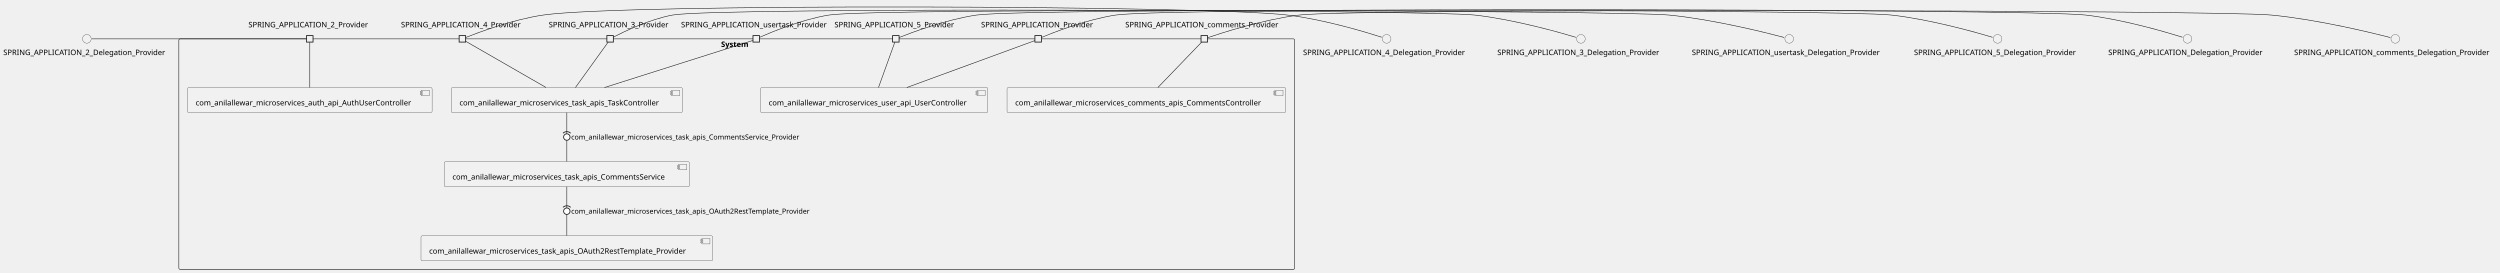
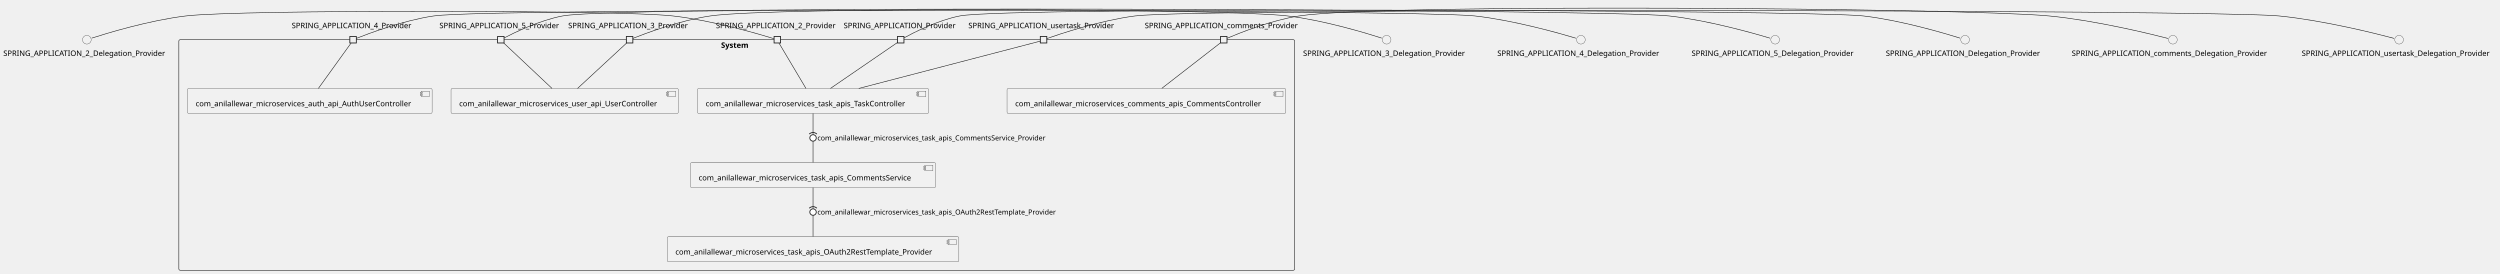
- <svg xmlns="http://www.w3.org/2000/svg" xmlns:xlink="http://www.w3.org/1999/xlink" contentStyleType="text/css" height="503px" preserveAspectRatio="none" style="width:4620px;height:503px;background:#FFFFFF;" version="1.1" viewBox="0 0 4620 503" width="4620px" zoomAndPan="magnify">
+ <svg xmlns="http://www.w3.org/2000/svg" xmlns:xlink="http://www.w3.org/1999/xlink" contentStyleType="text/css" height="505px" preserveAspectRatio="none" style="width:4620px;height:505px;background:#FFFFFF;" version="1.1" viewBox="0 0 4620 505" width="4620px" zoomAndPan="magnify">
  <defs />
  <g>
    <g id="cluster_System">
-       <rect fill="none" height="426" rx="2.5" ry="2.5" style="stroke:#181818;stroke-width:1.0;" width="2062" x="330.5" y="71.79" />
-       <text fill="#000000" font-family="sans-serif" font-size="14" font-weight="bold" lengthAdjust="spacing" textLength="58" x="1332.5" y="86.785">System</text>
+       <rect fill="none" height="426" rx="2.5" ry="2.5" style="stroke:#181818;stroke-width:1.0;" width="2062" x="330.5" y="73.42" />
+       <text fill="#000000" font-family="sans-serif" font-size="14" font-weight="bold" lengthAdjust="spacing" textLength="58" x="1332.5" y="88.415">System</text>
    </g>
    <g id="elem_com_anilallewar_microservices_auth_api_AuthUserController">
-       <a href="anilallewar-microservices-basics-spring-boot.repository#_G5ZXaBJhEe-VvaP7RXTo7A" target="_top" title="anilallewar-microservices-basics-spring-boot.repository#_G5ZXaBJhEe-VvaP7RXTo7A" xlink:actuate="onRequest" xlink:href="anilallewar-microservices-basics-spring-boot.repository#_G5ZXaBJhEe-VvaP7RXTo7A" xlink:show="new" xlink:title="anilallewar-microservices-basics-spring-boot.repository#_G5ZXaBJhEe-VvaP7RXTo7A" xlink:type="simple">
-         <rect fill="#F1F1F1" height="46.297" rx="2.5" ry="2.5" style="stroke:#181818;stroke-width:0.5;" width="452" x="346.5" y="161.79" />
-         <rect fill="#F1F1F1" height="10" style="stroke:#181818;stroke-width:0.5;" width="15" x="778.5" y="166.79" />
-         <rect fill="#F1F1F1" height="2" style="stroke:#181818;stroke-width:0.5;" width="4" x="776.5" y="168.79" />
-         <rect fill="#F1F1F1" height="2" style="stroke:#181818;stroke-width:0.5;" width="4" x="776.5" y="172.79" />
-         <text fill="#000000" font-family="sans-serif" font-size="14" lengthAdjust="spacing" textLength="412" x="361.5" y="194.785">com_anilallewar_microservices_auth_api_AuthUserController</text>
+       <a href="anilallewar-microservices-basics-spring-boot.repository#_HIGvehMqEe-fjPpyOLVgrA" target="_top" title="anilallewar-microservices-basics-spring-boot.repository#_HIGvehMqEe-fjPpyOLVgrA" xlink:actuate="onRequest" xlink:href="anilallewar-microservices-basics-spring-boot.repository#_HIGvehMqEe-fjPpyOLVgrA" xlink:show="new" xlink:title="anilallewar-microservices-basics-spring-boot.repository#_HIGvehMqEe-fjPpyOLVgrA" xlink:type="simple">
+         <rect fill="#F1F1F1" height="46.297" rx="2.5" ry="2.5" style="stroke:#181818;stroke-width:0.5;" width="452" x="346.5" y="163.42" />
+         <rect fill="#F1F1F1" height="10" style="stroke:#181818;stroke-width:0.5;" width="15" x="778.5" y="168.42" />
+         <rect fill="#F1F1F1" height="2" style="stroke:#181818;stroke-width:0.5;" width="4" x="776.5" y="170.42" />
+         <rect fill="#F1F1F1" height="2" style="stroke:#181818;stroke-width:0.5;" width="4" x="776.5" y="174.42" />
+         <text fill="#000000" font-family="sans-serif" font-size="14" lengthAdjust="spacing" textLength="412" x="361.5" y="196.415">com_anilallewar_microservices_auth_api_AuthUserController</text>
      </a>
    </g>
    <g id="elem_com_anilallewar_microservices_comments_apis_CommentsController">
-       <a href="anilallewar-microservices-basics-spring-boot.repository#_G5ZXaBJhEe-VvaP7RXTo7A" target="_top" title="anilallewar-microservices-basics-spring-boot.repository#_G5ZXaBJhEe-VvaP7RXTo7A" xlink:actuate="onRequest" xlink:href="anilallewar-microservices-basics-spring-boot.repository#_G5ZXaBJhEe-VvaP7RXTo7A" xlink:show="new" xlink:title="anilallewar-microservices-basics-spring-boot.repository#_G5ZXaBJhEe-VvaP7RXTo7A" xlink:type="simple">
-         <rect fill="#F1F1F1" height="46.297" rx="2.5" ry="2.5" style="stroke:#181818;stroke-width:0.5;" width="515" x="1861" y="161.79" />
-         <rect fill="#F1F1F1" height="10" style="stroke:#181818;stroke-width:0.5;" width="15" x="2356" y="166.79" />
-         <rect fill="#F1F1F1" height="2" style="stroke:#181818;stroke-width:0.5;" width="4" x="2354" y="168.79" />
-         <rect fill="#F1F1F1" height="2" style="stroke:#181818;stroke-width:0.5;" width="4" x="2354" y="172.79" />
-         <text fill="#000000" font-family="sans-serif" font-size="14" lengthAdjust="spacing" textLength="475" x="1876" y="194.785">com_anilallewar_microservices_comments_apis_CommentsController</text>
+       <a href="anilallewar-microservices-basics-spring-boot.repository#_HIGvehMqEe-fjPpyOLVgrA" target="_top" title="anilallewar-microservices-basics-spring-boot.repository#_HIGvehMqEe-fjPpyOLVgrA" xlink:actuate="onRequest" xlink:href="anilallewar-microservices-basics-spring-boot.repository#_HIGvehMqEe-fjPpyOLVgrA" xlink:show="new" xlink:title="anilallewar-microservices-basics-spring-boot.repository#_HIGvehMqEe-fjPpyOLVgrA" xlink:type="simple">
+         <rect fill="#F1F1F1" height="46.297" rx="2.5" ry="2.5" style="stroke:#181818;stroke-width:0.5;" width="515" x="1861" y="163.42" />
+         <rect fill="#F1F1F1" height="10" style="stroke:#181818;stroke-width:0.5;" width="15" x="2356" y="168.42" />
+         <rect fill="#F1F1F1" height="2" style="stroke:#181818;stroke-width:0.5;" width="4" x="2354" y="170.42" />
+         <rect fill="#F1F1F1" height="2" style="stroke:#181818;stroke-width:0.5;" width="4" x="2354" y="174.42" />
+         <text fill="#000000" font-family="sans-serif" font-size="14" lengthAdjust="spacing" textLength="475" x="1876" y="196.415">com_anilallewar_microservices_comments_apis_CommentsController</text>
      </a>
    </g>
    <g id="elem_com_anilallewar_microservices_task_apis_CommentsService">
-       <a href="anilallewar-microservices-basics-spring-boot.repository#_G5ZXaBJhEe-VvaP7RXTo7A" target="_top" title="anilallewar-microservices-basics-spring-boot.repository#_G5ZXaBJhEe-VvaP7RXTo7A" xlink:actuate="onRequest" xlink:href="anilallewar-microservices-basics-spring-boot.repository#_G5ZXaBJhEe-VvaP7RXTo7A" xlink:show="new" xlink:title="anilallewar-microservices-basics-spring-boot.repository#_G5ZXaBJhEe-VvaP7RXTo7A" xlink:type="simple">
-         <rect fill="#F1F1F1" height="46.297" rx="2.5" ry="2.5" style="stroke:#181818;stroke-width:0.5;" width="453" x="821" y="298.79" />
-         <rect fill="#F1F1F1" height="10" style="stroke:#181818;stroke-width:0.5;" width="15" x="1254" y="303.79" />
-         <rect fill="#F1F1F1" height="2" style="stroke:#181818;stroke-width:0.5;" width="4" x="1252" y="305.79" />
-         <rect fill="#F1F1F1" height="2" style="stroke:#181818;stroke-width:0.5;" width="4" x="1252" y="309.79" />
-         <text fill="#000000" font-family="sans-serif" font-size="14" lengthAdjust="spacing" textLength="413" x="836" y="331.785">com_anilallewar_microservices_task_apis_CommentsService</text>
+       <a href="anilallewar-microservices-basics-spring-boot.repository#_HIGvehMqEe-fjPpyOLVgrA" target="_top" title="anilallewar-microservices-basics-spring-boot.repository#_HIGvehMqEe-fjPpyOLVgrA" xlink:actuate="onRequest" xlink:href="anilallewar-microservices-basics-spring-boot.repository#_HIGvehMqEe-fjPpyOLVgrA" xlink:show="new" xlink:title="anilallewar-microservices-basics-spring-boot.repository#_HIGvehMqEe-fjPpyOLVgrA" xlink:type="simple">
+         <rect fill="#F1F1F1" height="46.297" rx="2.5" ry="2.5" style="stroke:#181818;stroke-width:0.5;" width="453" x="1276" y="300.42" />
+         <rect fill="#F1F1F1" height="10" style="stroke:#181818;stroke-width:0.5;" width="15" x="1709" y="305.42" />
+         <rect fill="#F1F1F1" height="2" style="stroke:#181818;stroke-width:0.5;" width="4" x="1707" y="307.42" />
+         <rect fill="#F1F1F1" height="2" style="stroke:#181818;stroke-width:0.5;" width="4" x="1707" y="311.42" />
+         <text fill="#000000" font-family="sans-serif" font-size="14" lengthAdjust="spacing" textLength="413" x="1291" y="333.415">com_anilallewar_microservices_task_apis_CommentsService</text>
      </a>
    </g>
    <g id="elem_com_anilallewar_microservices_task_apis_OAuth2RestTemplate_Provider">
-       <a href="anilallewar-microservices-basics-spring-boot.repository#_G5ZXaBJhEe-VvaP7RXTo7A" target="_top" title="anilallewar-microservices-basics-spring-boot.repository#_G5ZXaBJhEe-VvaP7RXTo7A" xlink:actuate="onRequest" xlink:href="anilallewar-microservices-basics-spring-boot.repository#_G5ZXaBJhEe-VvaP7RXTo7A" xlink:show="new" xlink:title="anilallewar-microservices-basics-spring-boot.repository#_G5ZXaBJhEe-VvaP7RXTo7A" xlink:type="simple">
-         <rect fill="#F1F1F1" height="46.297" rx="2.5" ry="2.5" style="stroke:#181818;stroke-width:0.5;" width="539" x="778" y="435.79" />
-         <rect fill="#F1F1F1" height="10" style="stroke:#181818;stroke-width:0.5;" width="15" x="1297" y="440.79" />
-         <rect fill="#F1F1F1" height="2" style="stroke:#181818;stroke-width:0.5;" width="4" x="1295" y="442.79" />
-         <rect fill="#F1F1F1" height="2" style="stroke:#181818;stroke-width:0.5;" width="4" x="1295" y="446.79" />
-         <text fill="#000000" font-family="sans-serif" font-size="14" lengthAdjust="spacing" textLength="499" x="793" y="468.785">com_anilallewar_microservices_task_apis_OAuth2RestTemplate_Provider</text>
+       <a href="anilallewar-microservices-basics-spring-boot.repository#_HIGvehMqEe-fjPpyOLVgrA" target="_top" title="anilallewar-microservices-basics-spring-boot.repository#_HIGvehMqEe-fjPpyOLVgrA" xlink:actuate="onRequest" xlink:href="anilallewar-microservices-basics-spring-boot.repository#_HIGvehMqEe-fjPpyOLVgrA" xlink:show="new" xlink:title="anilallewar-microservices-basics-spring-boot.repository#_HIGvehMqEe-fjPpyOLVgrA" xlink:type="simple">
+         <rect fill="#F1F1F1" height="46.297" rx="2.5" ry="2.5" style="stroke:#181818;stroke-width:0.5;" width="539" x="1233" y="437.42" />
+         <rect fill="#F1F1F1" height="10" style="stroke:#181818;stroke-width:0.5;" width="15" x="1752" y="442.42" />
+         <rect fill="#F1F1F1" height="2" style="stroke:#181818;stroke-width:0.5;" width="4" x="1750" y="444.42" />
+         <rect fill="#F1F1F1" height="2" style="stroke:#181818;stroke-width:0.5;" width="4" x="1750" y="448.42" />
+         <text fill="#000000" font-family="sans-serif" font-size="14" lengthAdjust="spacing" textLength="499" x="1248" y="470.415">com_anilallewar_microservices_task_apis_OAuth2RestTemplate_Provider</text>
      </a>
    </g>
    <g id="elem_com_anilallewar_microservices_task_apis_TaskController">
-       <a href="anilallewar-microservices-basics-spring-boot.repository#_G5ZXaBJhEe-VvaP7RXTo7A" target="_top" title="anilallewar-microservices-basics-spring-boot.repository#_G5ZXaBJhEe-VvaP7RXTo7A" xlink:actuate="onRequest" xlink:href="anilallewar-microservices-basics-spring-boot.repository#_G5ZXaBJhEe-VvaP7RXTo7A" xlink:show="new" xlink:title="anilallewar-microservices-basics-spring-boot.repository#_G5ZXaBJhEe-VvaP7RXTo7A" xlink:type="simple">
-         <rect fill="#F1F1F1" height="46.297" rx="2.5" ry="2.5" style="stroke:#181818;stroke-width:0.5;" width="427" x="834" y="161.79" />
-         <rect fill="#F1F1F1" height="10" style="stroke:#181818;stroke-width:0.5;" width="15" x="1241" y="166.79" />
-         <rect fill="#F1F1F1" height="2" style="stroke:#181818;stroke-width:0.5;" width="4" x="1239" y="168.79" />
-         <rect fill="#F1F1F1" height="2" style="stroke:#181818;stroke-width:0.5;" width="4" x="1239" y="172.79" />
-         <text fill="#000000" font-family="sans-serif" font-size="14" lengthAdjust="spacing" textLength="387" x="849" y="194.785">com_anilallewar_microservices_task_apis_TaskController</text>
+       <a href="anilallewar-microservices-basics-spring-boot.repository#_HIGvehMqEe-fjPpyOLVgrA" target="_top" title="anilallewar-microservices-basics-spring-boot.repository#_HIGvehMqEe-fjPpyOLVgrA" xlink:actuate="onRequest" xlink:href="anilallewar-microservices-basics-spring-boot.repository#_HIGvehMqEe-fjPpyOLVgrA" xlink:show="new" xlink:title="anilallewar-microservices-basics-spring-boot.repository#_HIGvehMqEe-fjPpyOLVgrA" xlink:type="simple">
+         <rect fill="#F1F1F1" height="46.297" rx="2.5" ry="2.5" style="stroke:#181818;stroke-width:0.5;" width="427" x="1289" y="163.42" />
+         <rect fill="#F1F1F1" height="10" style="stroke:#181818;stroke-width:0.5;" width="15" x="1696" y="168.42" />
+         <rect fill="#F1F1F1" height="2" style="stroke:#181818;stroke-width:0.5;" width="4" x="1694" y="170.42" />
+         <rect fill="#F1F1F1" height="2" style="stroke:#181818;stroke-width:0.5;" width="4" x="1694" y="174.42" />
+         <text fill="#000000" font-family="sans-serif" font-size="14" lengthAdjust="spacing" textLength="387" x="1304" y="196.415">com_anilallewar_microservices_task_apis_TaskController</text>
      </a>
    </g>
    <g id="elem_com_anilallewar_microservices_user_api_UserController">
-       <a href="anilallewar-microservices-basics-spring-boot.repository#_G5ZXaBJhEe-VvaP7RXTo7A" target="_top" title="anilallewar-microservices-basics-spring-boot.repository#_G5ZXaBJhEe-VvaP7RXTo7A" xlink:actuate="onRequest" xlink:href="anilallewar-microservices-basics-spring-boot.repository#_G5ZXaBJhEe-VvaP7RXTo7A" xlink:show="new" xlink:title="anilallewar-microservices-basics-spring-boot.repository#_G5ZXaBJhEe-VvaP7RXTo7A" xlink:type="simple">
-         <rect fill="#F1F1F1" height="46.297" rx="2.5" ry="2.5" style="stroke:#181818;stroke-width:0.5;" width="420" x="1405.5" y="161.79" />
-         <rect fill="#F1F1F1" height="10" style="stroke:#181818;stroke-width:0.5;" width="15" x="1805.5" y="166.79" />
-         <rect fill="#F1F1F1" height="2" style="stroke:#181818;stroke-width:0.5;" width="4" x="1803.5" y="168.79" />
-         <rect fill="#F1F1F1" height="2" style="stroke:#181818;stroke-width:0.5;" width="4" x="1803.5" y="172.79" />
-         <text fill="#000000" font-family="sans-serif" font-size="14" lengthAdjust="spacing" textLength="380" x="1420.5" y="194.785">com_anilallewar_microservices_user_api_UserController</text>
+       <a href="anilallewar-microservices-basics-spring-boot.repository#_HIGvehMqEe-fjPpyOLVgrA" target="_top" title="anilallewar-microservices-basics-spring-boot.repository#_HIGvehMqEe-fjPpyOLVgrA" xlink:actuate="onRequest" xlink:href="anilallewar-microservices-basics-spring-boot.repository#_HIGvehMqEe-fjPpyOLVgrA" xlink:show="new" xlink:title="anilallewar-microservices-basics-spring-boot.repository#_HIGvehMqEe-fjPpyOLVgrA" xlink:type="simple">
+         <rect fill="#F1F1F1" height="46.297" rx="2.5" ry="2.5" style="stroke:#181818;stroke-width:0.5;" width="420" x="833.5" y="163.42" />
+         <rect fill="#F1F1F1" height="10" style="stroke:#181818;stroke-width:0.5;" width="15" x="1233.5" y="168.42" />
+         <rect fill="#F1F1F1" height="2" style="stroke:#181818;stroke-width:0.5;" width="4" x="1231.5" y="170.42" />
+         <rect fill="#F1F1F1" height="2" style="stroke:#181818;stroke-width:0.5;" width="4" x="1231.5" y="174.42" />
+         <text fill="#000000" font-family="sans-serif" font-size="14" lengthAdjust="spacing" textLength="380" x="848.5" y="196.415">com_anilallewar_microservices_user_api_UserController</text>
      </a>
    </g>
-     <text fill="#000000" font-family="sans-serif" font-size="14" lengthAdjust="spacing" textLength="227" x="459" y="50.488">SPRING_APPLICATION_2_Provider</text>
-     <rect fill="#F1F1F1" height="12" style="stroke:#181818;stroke-width:1.5;" width="12" x="566.5" y="65.79" />
-     <text fill="#000000" font-family="sans-serif" font-size="14" lengthAdjust="spacing" textLength="227" x="1014" y="50.488">SPRING_APPLICATION_3_Provider</text>
-     <rect fill="#F1F1F1" height="12" style="stroke:#181818;stroke-width:1.5;" width="12" x="1121.5" y="65.79" />
-     <text fill="#000000" font-family="sans-serif" font-size="14" lengthAdjust="spacing" textLength="227" x="741" y="50.488">SPRING_APPLICATION_4_Provider</text>
-     <rect fill="#F1F1F1" height="12" style="stroke:#181818;stroke-width:1.5;" width="12" x="848.5" y="65.79" />
-     <text fill="#000000" font-family="sans-serif" font-size="14" lengthAdjust="spacing" textLength="227" x="1542" y="50.488">SPRING_APPLICATION_5_Provider</text>
-     <rect fill="#F1F1F1" height="12" style="stroke:#181818;stroke-width:1.5;" width="12" x="1649.5" y="65.79" />
-     <text fill="#000000" font-family="sans-serif" font-size="14" lengthAdjust="spacing" textLength="211" x="1813" y="50.488">SPRING_APPLICATION_Provider</text>
-     <rect fill="#F1F1F1" height="12" style="stroke:#181818;stroke-width:1.5;" width="12" x="1912.5" y="65.79" />
-     <text fill="#000000" font-family="sans-serif" font-size="14" lengthAdjust="spacing" textLength="292" x="2079.5" y="50.488">SPRING_APPLICATION_comments_Provider</text>
-     <rect fill="#F1F1F1" height="12" style="stroke:#181818;stroke-width:1.5;" width="12" x="2219.5" y="65.79" />
-     <text fill="#000000" font-family="sans-serif" font-size="14" lengthAdjust="spacing" textLength="278" x="1258.5" y="50.488">SPRING_APPLICATION_usertask_Provider</text>
-     <rect fill="#F1F1F1" height="12" style="stroke:#181818;stroke-width:1.5;" width="12" x="1391.5" y="65.79" />
+     <text fill="#000000" font-family="sans-serif" font-size="14" lengthAdjust="spacing" textLength="227" x="1323" y="52.118">SPRING_APPLICATION_2_Provider</text>
+     <rect fill="#F1F1F1" height="12" style="stroke:#181818;stroke-width:1.5;" width="12" x="1430.5" y="67.42" />
+     <text fill="#000000" font-family="sans-serif" font-size="14" lengthAdjust="spacing" textLength="227" x="1050" y="52.118">SPRING_APPLICATION_3_Provider</text>
+     <rect fill="#F1F1F1" height="12" style="stroke:#181818;stroke-width:1.5;" width="12" x="1157.5" y="67.42" />
+     <text fill="#000000" font-family="sans-serif" font-size="14" lengthAdjust="spacing" textLength="227" x="539" y="52.118">SPRING_APPLICATION_4_Provider</text>
+     <rect fill="#F1F1F1" height="12" style="stroke:#181818;stroke-width:1.5;" width="12" x="646.5" y="67.42" />
+     <text fill="#000000" font-family="sans-serif" font-size="14" lengthAdjust="spacing" textLength="227" x="812" y="52.118">SPRING_APPLICATION_5_Provider</text>
+     <rect fill="#F1F1F1" height="12" style="stroke:#181818;stroke-width:1.5;" width="12" x="919.5" y="67.42" />
+     <text fill="#000000" font-family="sans-serif" font-size="14" lengthAdjust="spacing" textLength="211" x="1559" y="52.118">SPRING_APPLICATION_Provider</text>
+     <rect fill="#F1F1F1" height="12" style="stroke:#181818;stroke-width:1.5;" width="12" x="1658.5" y="67.42" />
+     <text fill="#000000" font-family="sans-serif" font-size="14" lengthAdjust="spacing" textLength="292" x="2115.5" y="52.118">SPRING_APPLICATION_comments_Provider</text>
+     <rect fill="#F1F1F1" height="12" style="stroke:#181818;stroke-width:1.5;" width="12" x="2255.5" y="67.42" />
+     <text fill="#000000" font-family="sans-serif" font-size="14" lengthAdjust="spacing" textLength="278" x="1789.5" y="52.118">SPRING_APPLICATION_usertask_Provider</text>
+     <rect fill="#F1F1F1" height="12" style="stroke:#181818;stroke-width:1.5;" width="12" x="1922.5" y="67.42" />
    <g id="elem_SPRING_APPLICATION_2_Delegation_Provider">
-       <ellipse cx="160.5" cy="71.79" fill="#F1F1F1" rx="8" ry="8" style="stroke:#181818;stroke-width:0.5;" />
-       <text fill="#000000" font-family="sans-serif" font-size="14" lengthAdjust="spacing" textLength="309" x="6" y="101.785">SPRING_APPLICATION_2_Delegation_Provider</text>
+       <ellipse cx="160.5" cy="73.42" fill="#F1F1F1" rx="8" ry="8" style="stroke:#181818;stroke-width:0.5;" />
+       <text fill="#000000" font-family="sans-serif" font-size="14" lengthAdjust="spacing" textLength="309" x="6" y="103.415">SPRING_APPLICATION_2_Delegation_Provider</text>
    </g>
    <g id="elem_SPRING_APPLICATION_3_Delegation_Provider">
-       <ellipse cx="2921.5" cy="71.79" fill="#F1F1F1" rx="8" ry="8" style="stroke:#181818;stroke-width:0.5;" />
-       <text fill="#000000" font-family="sans-serif" font-size="14" lengthAdjust="spacing" textLength="309" x="2767" y="101.785">SPRING_APPLICATION_3_Delegation_Provider</text>
+       <ellipse cx="2562.5" cy="73.42" fill="#F1F1F1" rx="8" ry="8" style="stroke:#181818;stroke-width:0.5;" />
+       <text fill="#000000" font-family="sans-serif" font-size="14" lengthAdjust="spacing" textLength="309" x="2408" y="103.415">SPRING_APPLICATION_3_Delegation_Provider</text>
    </g>
    <g id="elem_SPRING_APPLICATION_4_Delegation_Provider">
-       <ellipse cx="2562.5" cy="71.79" fill="#F1F1F1" rx="8" ry="8" style="stroke:#181818;stroke-width:0.5;" />
-       <text fill="#000000" font-family="sans-serif" font-size="14" lengthAdjust="spacing" textLength="309" x="2408" y="101.785">SPRING_APPLICATION_4_Delegation_Provider</text>
+       <ellipse cx="2921.5" cy="73.42" fill="#F1F1F1" rx="8" ry="8" style="stroke:#181818;stroke-width:0.5;" />
+       <text fill="#000000" font-family="sans-serif" font-size="14" lengthAdjust="spacing" textLength="309" x="2767" y="103.415">SPRING_APPLICATION_4_Delegation_Provider</text>
    </g>
    <g id="elem_SPRING_APPLICATION_5_Delegation_Provider">
-       <ellipse cx="3691.5" cy="71.79" fill="#F1F1F1" rx="8" ry="8" style="stroke:#181818;stroke-width:0.5;" />
-       <text fill="#000000" font-family="sans-serif" font-size="14" lengthAdjust="spacing" textLength="309" x="3537" y="101.785">SPRING_APPLICATION_5_Delegation_Provider</text>
+       <ellipse cx="3280.5" cy="73.42" fill="#F1F1F1" rx="8" ry="8" style="stroke:#181818;stroke-width:0.5;" />
+       <text fill="#000000" font-family="sans-serif" font-size="14" lengthAdjust="spacing" textLength="309" x="3126" y="103.415">SPRING_APPLICATION_5_Delegation_Provider</text>
    </g>
    <g id="elem_SPRING_APPLICATION_Delegation_Provider">
-       <ellipse cx="4042.5" cy="71.79" fill="#F1F1F1" rx="8" ry="8" style="stroke:#181818;stroke-width:0.5;" />
-       <text fill="#000000" font-family="sans-serif" font-size="14" lengthAdjust="spacing" textLength="293" x="3896" y="101.785">SPRING_APPLICATION_Delegation_Provider</text>
+       <ellipse cx="3631.5" cy="73.42" fill="#F1F1F1" rx="8" ry="8" style="stroke:#181818;stroke-width:0.5;" />
+       <text fill="#000000" font-family="sans-serif" font-size="14" lengthAdjust="spacing" textLength="293" x="3485" y="103.415">SPRING_APPLICATION_Delegation_Provider</text>
    </g>
    <g id="elem_SPRING_APPLICATION_comments_Delegation_Provider">
-       <ellipse cx="4426.5" cy="71.79" fill="#F1F1F1" rx="8" ry="8" style="stroke:#181818;stroke-width:0.5;" />
-       <text fill="#000000" font-family="sans-serif" font-size="14" lengthAdjust="spacing" textLength="374" x="4239.5" y="101.785">SPRING_APPLICATION_comments_Delegation_Provider</text>
+       <ellipse cx="4015.5" cy="73.42" fill="#F1F1F1" rx="8" ry="8" style="stroke:#181818;stroke-width:0.5;" />
+       <text fill="#000000" font-family="sans-serif" font-size="14" lengthAdjust="spacing" textLength="374" x="3828.5" y="103.415">SPRING_APPLICATION_comments_Delegation_Provider</text>
    </g>
    <g id="elem_SPRING_APPLICATION_usertask_Delegation_Provider">
-       <ellipse cx="3306.5" cy="71.79" fill="#F1F1F1" rx="8" ry="8" style="stroke:#181818;stroke-width:0.5;" />
-       <text fill="#000000" font-family="sans-serif" font-size="14" lengthAdjust="spacing" textLength="360" x="3126.5" y="101.785">SPRING_APPLICATION_usertask_Delegation_Provider</text>
+       <ellipse cx="4433.5" cy="73.42" fill="#F1F1F1" rx="8" ry="8" style="stroke:#181818;stroke-width:0.5;" />
+       <text fill="#000000" font-family="sans-serif" font-size="14" lengthAdjust="spacing" textLength="360" x="4253.5" y="103.415">SPRING_APPLICATION_usertask_Delegation_Provider</text>
    </g>
    <g id="link_SPRING_APPLICATION_2_Delegation_Provider_SPRING_APPLICATION_2_Provider">
-       <path d="M169.69,71.79 C223.3,71.79 523.27,71.79 566.35,71.79 " fill="none" id="SPRING_APPLICATION_2_Delegation_Provider-SPRING_APPLICATION_2_Provider" style="stroke:#181818;stroke-width:1.0;" />
+       <path d="M169.53,70.45 C195.97,61.93 275.68,37.5 344,29.42 C443.2,17.69 1143.73,18.28 1243,29.42 C1317.98,37.84 1406.28,64.05 1430.24,71.46 " fill="none" id="SPRING_APPLICATION_2_Delegation_Provider-SPRING_APPLICATION_2_Provider" style="stroke:#181818;stroke-width:1.0;" />
    </g>
-     <g id="link_SPRING_APPLICATION_2_Provider_com_anilallewar_microservices_auth_api_AuthUserController">
-       <path d="M572.5,77.85 C572.5,92.44 572.5,135.25 572.5,161.77 " fill="none" id="SPRING_APPLICATION_2_Provider-com_anilallewar_microservices_auth_api_AuthUserController" style="stroke:#181818;stroke-width:1.0;" />
+     <g id="link_SPRING_APPLICATION_2_Provider_com_anilallewar_microservices_task_apis_TaskController">
+       <path d="M1439.51,79.48 C1448.18,94.07 1473.64,136.88 1489.41,163.4 " fill="none" id="SPRING_APPLICATION_2_Provider-com_anilallewar_microservices_task_apis_TaskController" style="stroke:#181818;stroke-width:1.0;" />
    </g>
    <g id="link_SPRING_APPLICATION_3_Delegation_Provider_SPRING_APPLICATION_3_Provider">
-       <path d="M2912.22,68.94 C2884.27,60.53 2798.32,35.9 2725,27.79 C2643.17,18.74 1323.97,12.89 1243,27.79 C1199.1,35.87 1150.29,59.87 1133.53,68.58 " fill="none" id="SPRING_APPLICATION_3_Delegation_Provider-SPRING_APPLICATION_3_Provider" style="stroke:#181818;stroke-width:1.0;" />
+       <path d="M2553.47,70.45 C2527.03,61.93 2447.32,37.5 2379,29.42 C2261.37,15.51 1430.23,12.53 1313,29.42 C1255.69,37.68 1189.73,62.88 1169.62,70.92 " fill="none" id="SPRING_APPLICATION_3_Delegation_Provider-SPRING_APPLICATION_3_Provider" style="stroke:#181818;stroke-width:1.0;" />
    </g>
-     <g id="link_SPRING_APPLICATION_3_Provider_com_anilallewar_microservices_task_apis_TaskController">
-       <path d="M1123.85,77.85 C1113.34,92.44 1082.49,135.25 1063.37,161.77 " fill="none" id="SPRING_APPLICATION_3_Provider-com_anilallewar_microservices_task_apis_TaskController" style="stroke:#181818;stroke-width:1.0;" />
+     <g id="link_SPRING_APPLICATION_3_Provider_com_anilallewar_microservices_user_api_UserController">
+       <path d="M1158.03,79.48 C1142.26,94.07 1095.98,136.88 1067.31,163.4 " fill="none" id="SPRING_APPLICATION_3_Provider-com_anilallewar_microservices_user_api_UserController" style="stroke:#181818;stroke-width:1.0;" />
    </g>
    <g id="link_SPRING_APPLICATION_4_Delegation_Provider_SPRING_APPLICATION_4_Provider">
-       <path d="M2553.47,68.82 C2527.03,60.3 2447.32,35.87 2379,27.79 C2227.28,9.85 1155.22,6 1004,27.79 C946.69,36.05 880.73,61.25 860.62,69.29 " fill="none" id="SPRING_APPLICATION_4_Delegation_Provider-SPRING_APPLICATION_4_Provider" style="stroke:#181818;stroke-width:1.0;" />
+       <path d="M2912.22,70.57 C2884.27,62.16 2798.32,37.53 2725,29.42 C2618.81,17.68 907.74,14.18 802,29.42 C744.69,37.68 678.73,62.88 658.62,70.92 " fill="none" id="SPRING_APPLICATION_4_Delegation_Provider-SPRING_APPLICATION_4_Provider" style="stroke:#181818;stroke-width:1.0;" />
    </g>
-     <g id="link_SPRING_APPLICATION_4_Provider_com_anilallewar_microservices_task_apis_TaskController">
-       <path d="M860.92,76.48 C883.62,89.54 961.25,134.19 1008.93,161.61 " fill="none" id="SPRING_APPLICATION_4_Provider-com_anilallewar_microservices_task_apis_TaskController" style="stroke:#181818;stroke-width:1.0;" />
+     <g id="link_SPRING_APPLICATION_4_Provider_com_anilallewar_microservices_auth_api_AuthUserController">
+       <path d="M648.85,79.48 C638.34,94.07 607.49,136.88 588.37,163.4 " fill="none" id="SPRING_APPLICATION_4_Provider-com_anilallewar_microservices_auth_api_AuthUserController" style="stroke:#181818;stroke-width:1.0;" />
    </g>
    <g id="link_SPRING_APPLICATION_5_Delegation_Provider_SPRING_APPLICATION_5_Provider">
-       <path d="M3682.22,68.94 C3654.27,60.53 3568.32,35.9 3495,27.79 C3401.68,17.47 1897.93,14.4 1805,27.79 C1747.69,36.05 1681.73,61.25 1661.62,69.29 " fill="none" id="SPRING_APPLICATION_5_Delegation_Provider-SPRING_APPLICATION_5_Provider" style="stroke:#181818;stroke-width:1.0;" />
+       <path d="M3271.22,70.57 C3243.27,62.16 3157.32,37.53 3084,29.42 C2971.13,16.94 1151.65,8.71 1040,29.42 C996.66,37.46 948.55,61.27 931.72,70.08 " fill="none" id="SPRING_APPLICATION_5_Delegation_Provider-SPRING_APPLICATION_5_Provider" style="stroke:#181818;stroke-width:1.0;" />
    </g>
    <g id="link_SPRING_APPLICATION_5_Provider_com_anilallewar_microservices_user_api_UserController">
-       <path d="M1653.68,77.85 C1648.42,92.44 1632.99,135.25 1623.44,161.77 " fill="none" id="SPRING_APPLICATION_5_Provider-com_anilallewar_microservices_user_api_UserController" style="stroke:#181818;stroke-width:1.0;" />
+       <path d="M930.88,79.48 C946.39,94.07 991.89,136.88 1020.09,163.4 " fill="none" id="SPRING_APPLICATION_5_Provider-com_anilallewar_microservices_user_api_UserController" style="stroke:#181818;stroke-width:1.0;" />
    </g>
    <g id="link_SPRING_APPLICATION_Delegation_Provider_SPRING_APPLICATION_Provider">
-       <path d="M4033.22,68.82 C4006.04,60.3 3924.11,35.86 3854,27.79 C3755.1,16.4 2160.46,13.03 2062,27.79 C2007.11,36.02 1944.22,61.01 1924.64,69.18 " fill="none" id="SPRING_APPLICATION_Delegation_Provider-SPRING_APPLICATION_Provider" style="stroke:#181818;stroke-width:1.0;" />
+       <path d="M3622.22,70.45 C3595.04,61.93 3513.11,37.49 3443,29.42 C3350.89,18.81 1865.04,11.81 1774,29.42 C1732.56,37.43 1686.91,61.04 1670.66,69.96 " fill="none" id="SPRING_APPLICATION_Delegation_Provider-SPRING_APPLICATION_Provider" style="stroke:#181818;stroke-width:1.0;" />
    </g>
-     <g id="link_SPRING_APPLICATION_Provider_com_anilallewar_microservices_user_api_UserController">
-       <path d="M1912.45,75.01 C1883.09,85.76 1753.74,133.15 1675.77,161.71 " fill="none" id="SPRING_APPLICATION_Provider-com_anilallewar_microservices_user_api_UserController" style="stroke:#181818;stroke-width:1.0;" />
+     <g id="link_SPRING_APPLICATION_Provider_com_anilallewar_microservices_task_apis_TaskController">
+       <path d="M1658.35,78.64 C1638.35,92.34 1574.21,136.29 1534.72,163.34 " fill="none" id="SPRING_APPLICATION_Provider-com_anilallewar_microservices_task_apis_TaskController" style="stroke:#181818;stroke-width:1.0;" />
    </g>
    <g id="link_SPRING_APPLICATION_comments_Delegation_Provider_SPRING_APPLICATION_comments_Provider">
-       <path d="M4417.41,69.4 C4386.69,61.47 4283.83,36.04 4197,27.79 C4097.67,18.35 2500.03,15.57 2401,27.79 C2333.35,36.14 2254.29,61.95 2231.77,69.62 " fill="none" id="SPRING_APPLICATION_comments_Delegation_Provider-SPRING_APPLICATION_comments_Provider" style="stroke:#181818;stroke-width:1.0;" />
+       <path d="M4006.41,71.03 C3975.69,63.1 3872.83,37.67 3786,29.42 C3632.8,14.87 2553.1,6 2401,29.42 C2347.79,37.61 2287.04,62.41 2267.73,70.69 " fill="none" id="SPRING_APPLICATION_comments_Delegation_Provider-SPRING_APPLICATION_comments_Provider" style="stroke:#181818;stroke-width:1.0;" />
    </g>
    <g id="link_SPRING_APPLICATION_comments_Provider_com_anilallewar_microservices_comments_apis_CommentsController">
-       <path d="M2220.62,77.85 C2206.56,92.44 2165.29,135.25 2139.73,161.77 " fill="none" id="SPRING_APPLICATION_comments_Provider-com_anilallewar_microservices_comments_apis_CommentsController" style="stroke:#181818;stroke-width:1.0;" />
+       <path d="M2255.36,79.19 C2236.97,93.46 2181.51,136.51 2147.09,163.22 " fill="none" id="SPRING_APPLICATION_comments_Provider-com_anilallewar_microservices_comments_apis_CommentsController" style="stroke:#181818;stroke-width:1.0;" />
    </g>
    <g id="link_SPRING_APPLICATION_usertask_Delegation_Provider_SPRING_APPLICATION_usertask_Provider">
-       <path d="M3297.27,69.29 C3267,61.23 3167.86,36 3084,27.79 C2998.19,19.39 1617.15,14.22 1532,27.79 C1480.81,35.95 1422.63,60.55 1403.76,68.95 " fill="none" id="SPRING_APPLICATION_usertask_Delegation_Provider-SPRING_APPLICATION_usertask_Provider" style="stroke:#181818;stroke-width:1.0;" />
+       <path d="M4424.27,70.92 C4394,62.86 4294.86,37.63 4211,29.42 C4094.17,17.98 2214.44,14.55 2098,29.42 C2032.56,37.78 1956.27,63.58 1934.55,71.25 " fill="none" id="SPRING_APPLICATION_usertask_Delegation_Provider-SPRING_APPLICATION_usertask_Provider" style="stroke:#181818;stroke-width:1.0;" />
    </g>
    <g id="link_SPRING_APPLICATION_usertask_Provider_com_anilallewar_microservices_task_apis_TaskController">
-       <path d="M1391.43,74.72 C1359.38,84.88 1208.04,132.88 1117.13,161.71 " fill="none" id="SPRING_APPLICATION_usertask_Provider-com_anilallewar_microservices_task_apis_TaskController" style="stroke:#181818;stroke-width:1.0;" />
+       <path d="M1922.48,75.99 C1886.63,85.33 1699.09,134.2 1587.1,163.38 " fill="none" id="SPRING_APPLICATION_usertask_Provider-com_anilallewar_microservices_task_apis_TaskController" style="stroke:#181818;stroke-width:1.0;" />
    </g>
    <g id="link_com_anilallewar_microservices_task_apis_TaskController_com_anilallewar_microservices_task_apis_CommentsService">
-       <path d="M1047.5,208.08 C1047.5,233.1 1047.5,273.44 1047.5,298.46 " fill="none" id="com_anilallewar_microservices_task_apis_TaskController-com_anilallewar_microservices_task_apis_CommentsService" style="stroke:#181818;stroke-width:1.0;" />
-       <text fill="#000000" font-family="sans-serif" font-size="13" lengthAdjust="spacing" textLength="447" x="1055.5" y="257.857">com_anilallewar_microservices_task_apis_CommentsService_Provider</text>
-       <path d="M1054.571,246.199 A10,10 0 0 0 1040.429 246.199" fill="none" style="stroke:#181818;stroke-width:1.5;" />
-       <ellipse cx="1047.5" cy="253.27" fill="#FFFFFF" rx="6" ry="6" style="stroke:#181818;stroke-width:1.5;" />
+       <path d="M1502.5,209.71 C1502.5,234.73 1502.5,275.07 1502.5,300.09 " fill="none" id="com_anilallewar_microservices_task_apis_TaskController-com_anilallewar_microservices_task_apis_CommentsService" style="stroke:#181818;stroke-width:1.0;" />
+       <text fill="#000000" font-family="sans-serif" font-size="13" lengthAdjust="spacing" textLength="447" x="1510.5" y="259.487">com_anilallewar_microservices_task_apis_CommentsService_Provider</text>
+       <path d="M1509.571,247.829 A10,10 0 0 0 1495.429 247.829" fill="none" style="stroke:#181818;stroke-width:1.5;" />
+       <ellipse cx="1502.5" cy="254.9" fill="#FFFFFF" rx="6" ry="6" style="stroke:#181818;stroke-width:1.5;" />
    </g>
    <g id="link_com_anilallewar_microservices_task_apis_CommentsService_com_anilallewar_microservices_task_apis_OAuth2RestTemplate_Provider">
-       <path d="M1047.5,345.08 C1047.5,370.1 1047.5,410.44 1047.5,435.46 " fill="none" id="com_anilallewar_microservices_task_apis_CommentsService-com_anilallewar_microservices_task_apis_OAuth2RestTemplate_Provider" style="stroke:#181818;stroke-width:1.0;" />
-       <text fill="#000000" font-family="sans-serif" font-size="13" lengthAdjust="spacing" textLength="465" x="1055.5" y="394.857">com_anilallewar_microservices_task_apis_OAuth2RestTemplate_Provider</text>
-       <path d="M1054.571,383.199 A10,10 0 0 0 1040.429 383.199" fill="none" style="stroke:#181818;stroke-width:1.5;" />
-       <ellipse cx="1047.5" cy="390.27" fill="#FFFFFF" rx="6" ry="6" style="stroke:#181818;stroke-width:1.5;" />
+       <path d="M1502.5,346.71 C1502.5,371.73 1502.5,412.07 1502.5,437.09 " fill="none" id="com_anilallewar_microservices_task_apis_CommentsService-com_anilallewar_microservices_task_apis_OAuth2RestTemplate_Provider" style="stroke:#181818;stroke-width:1.0;" />
+       <text fill="#000000" font-family="sans-serif" font-size="13" lengthAdjust="spacing" textLength="465" x="1510.5" y="396.487">com_anilallewar_microservices_task_apis_OAuth2RestTemplate_Provider</text>
+       <path d="M1509.571,384.829 A10,10 0 0 0 1495.429 384.829" fill="none" style="stroke:#181818;stroke-width:1.5;" />
+       <ellipse cx="1502.5" cy="391.9" fill="#FFFFFF" rx="6" ry="6" style="stroke:#181818;stroke-width:1.5;" />
    </g>
  </g>
</svg>
